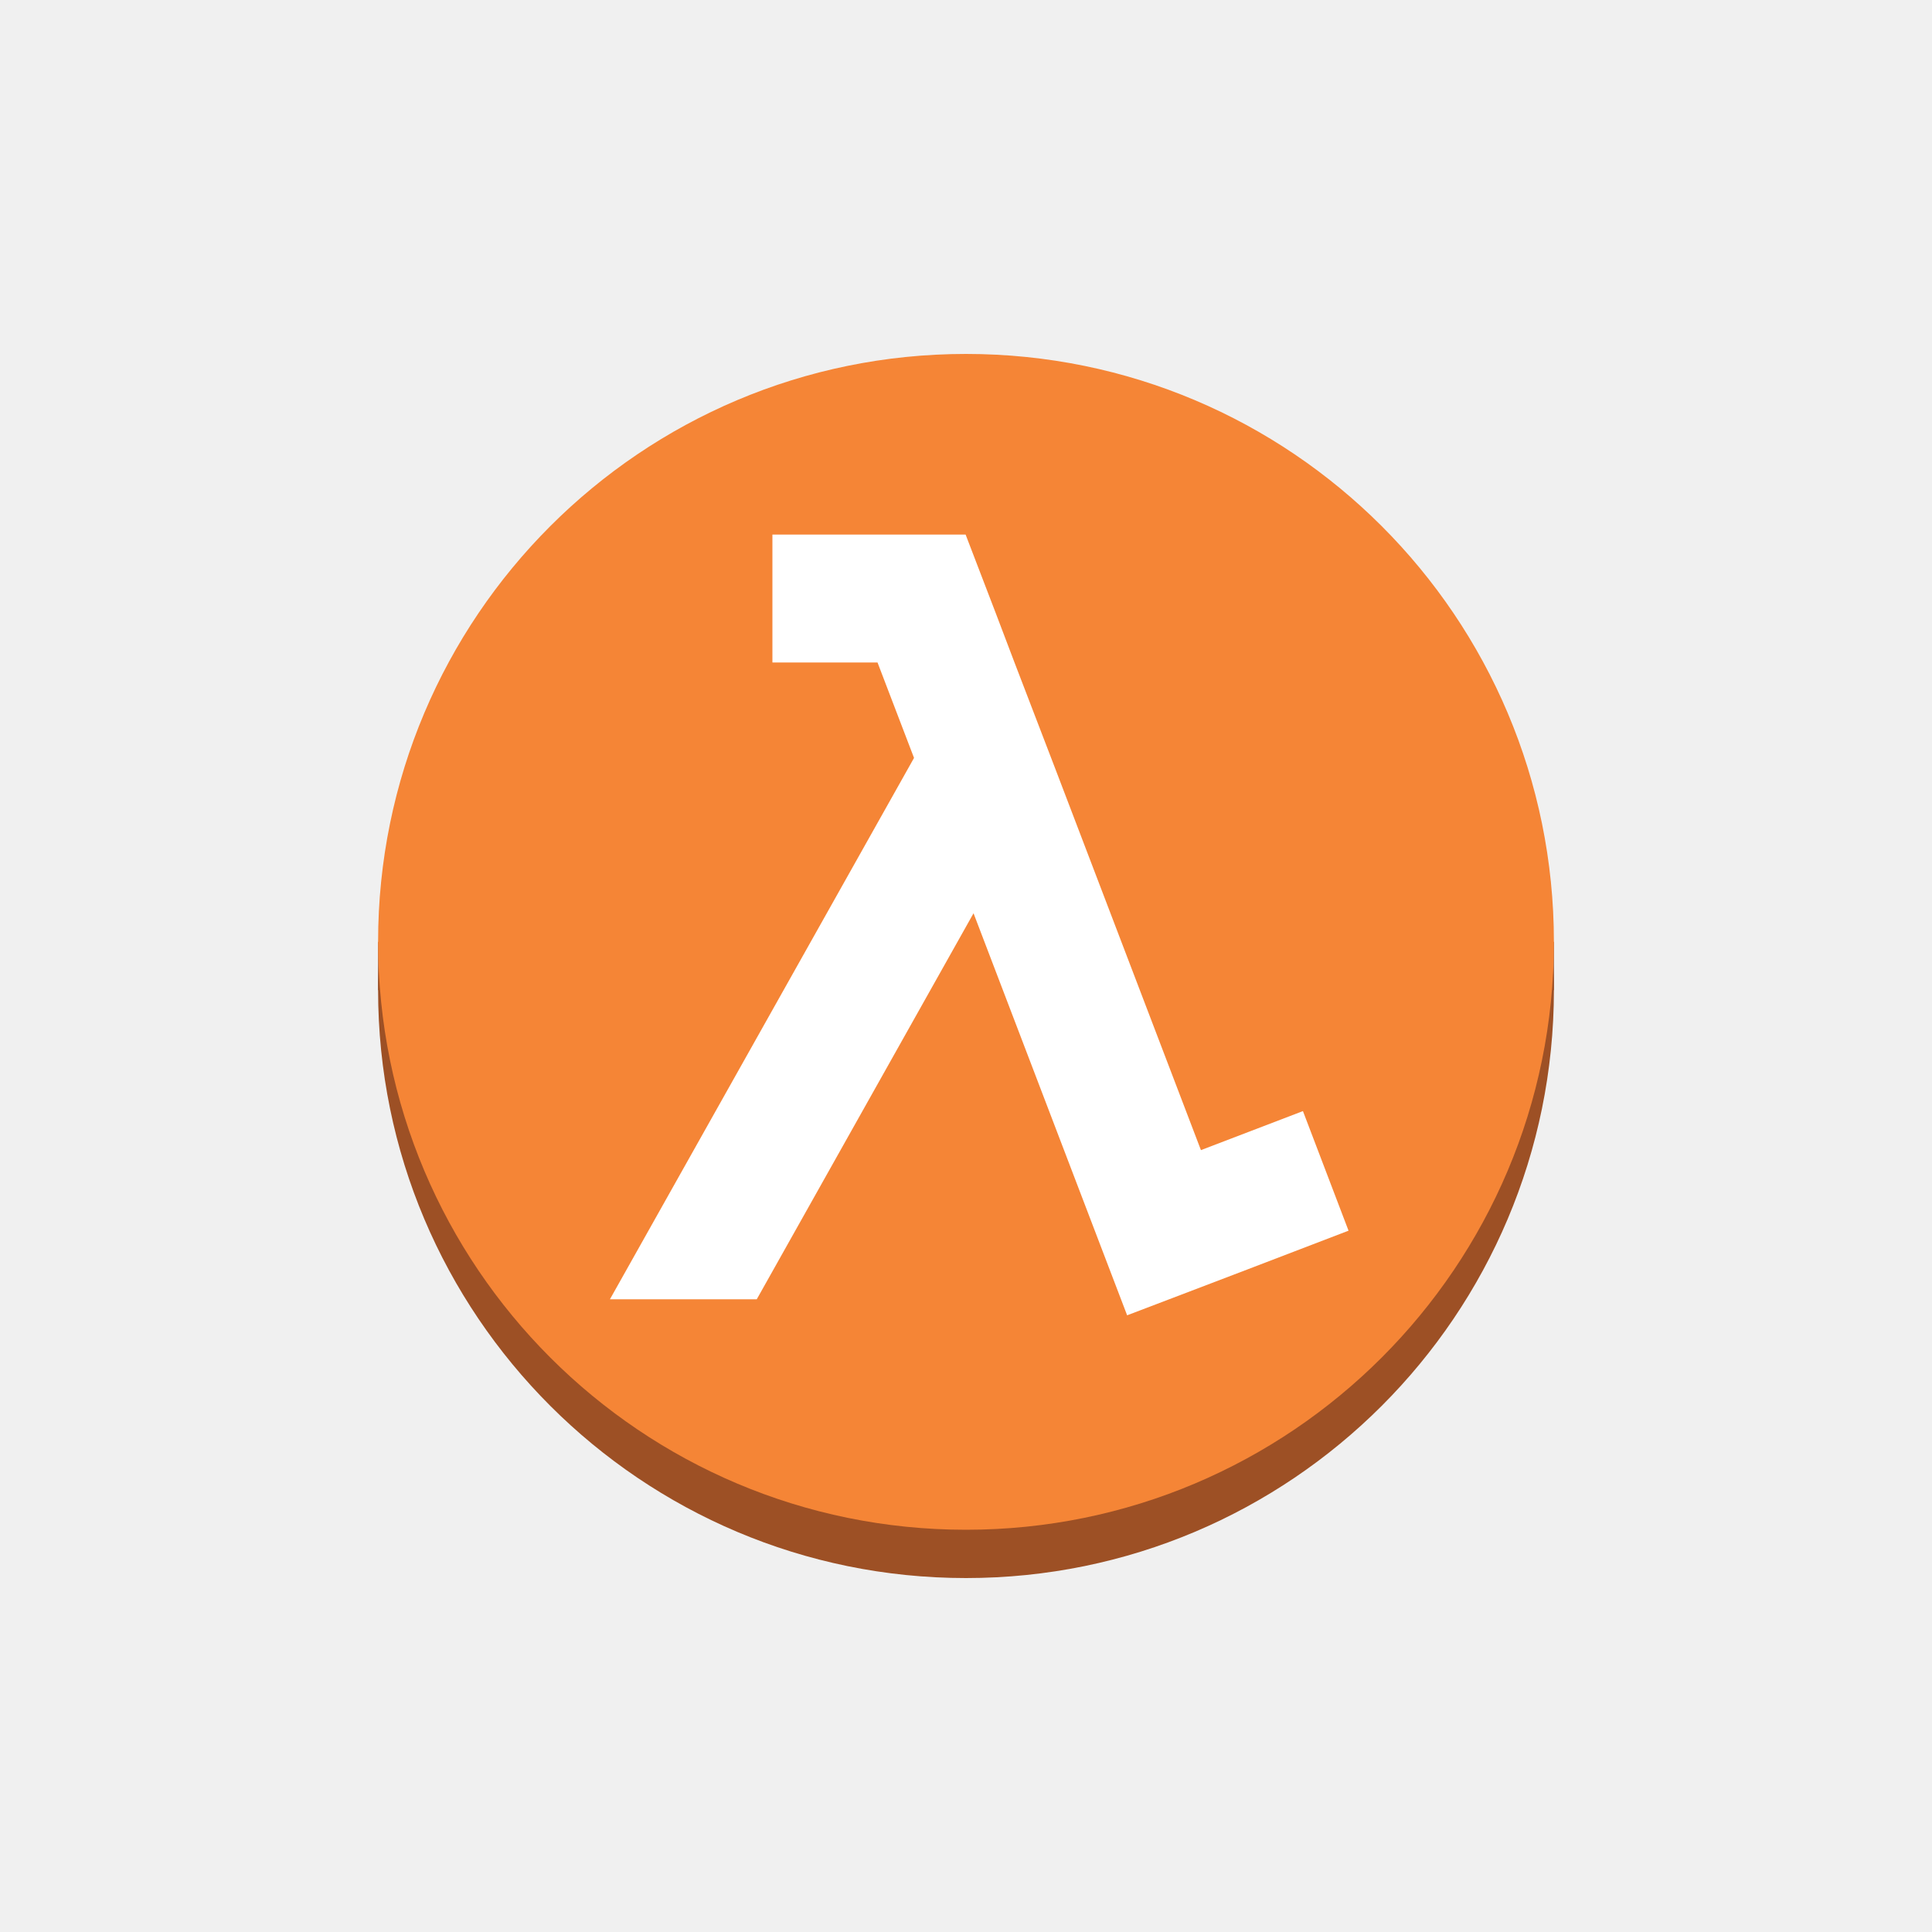
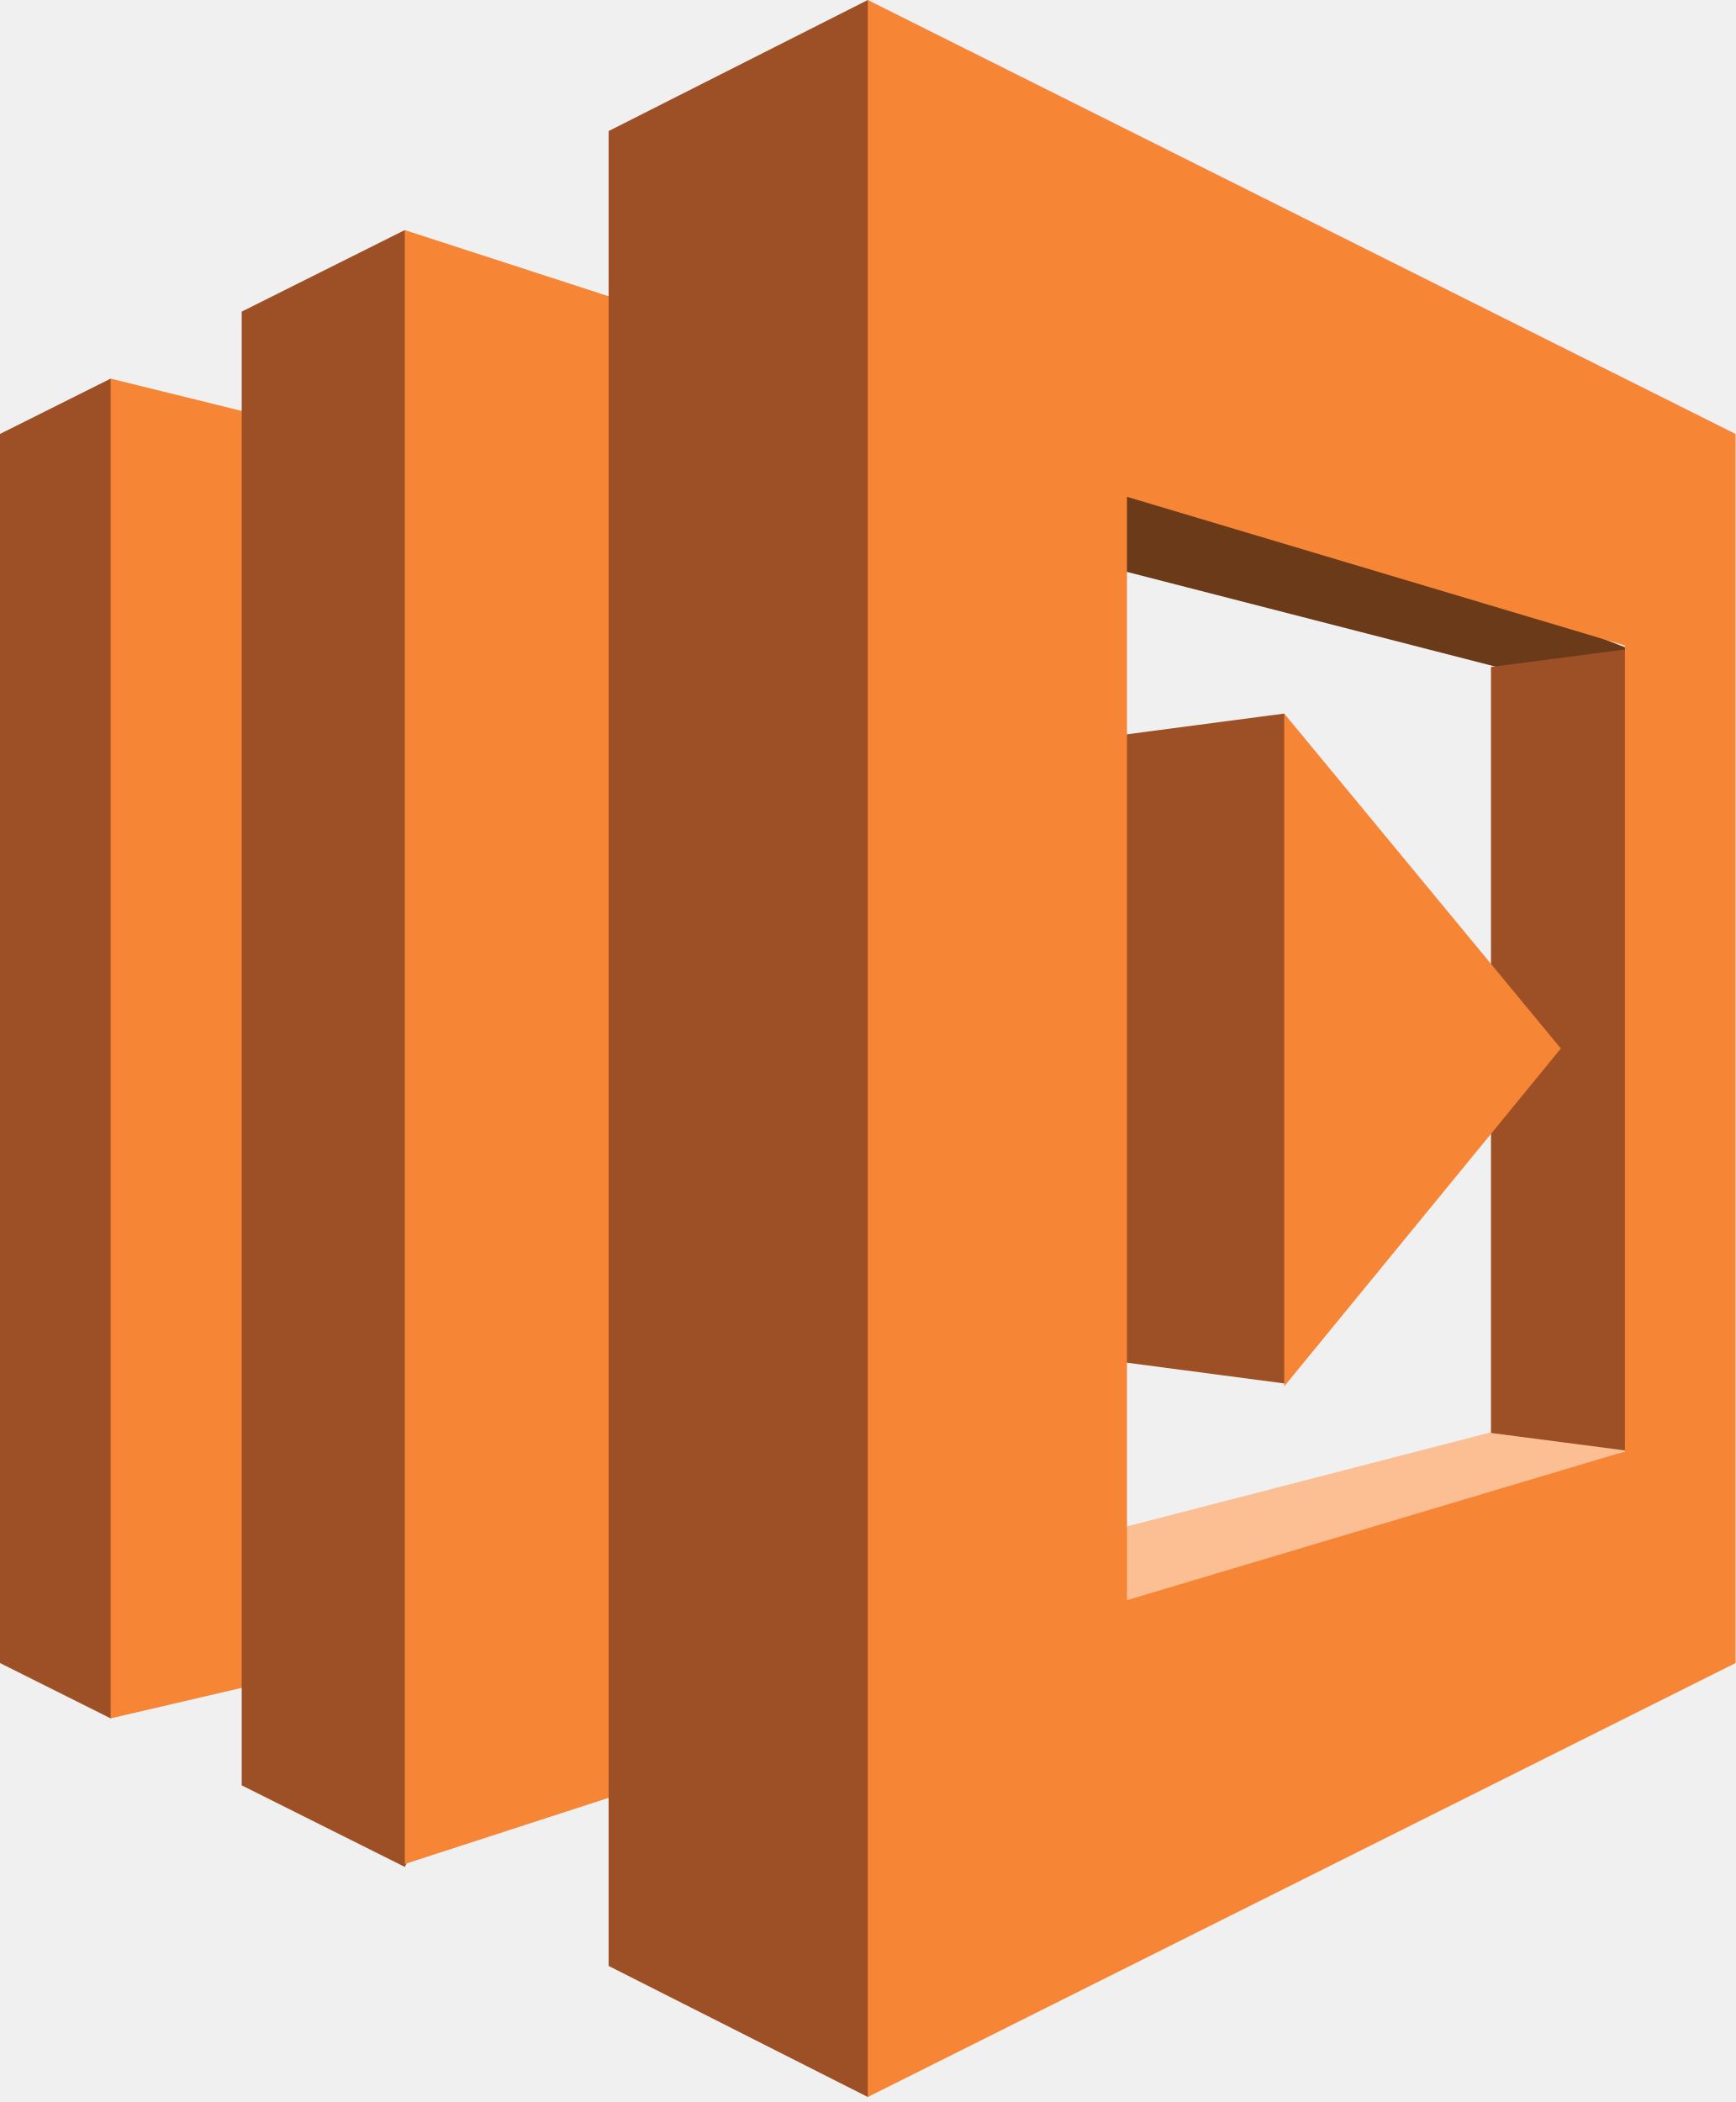
- <svg xmlns="http://www.w3.org/2000/svg" id="Layer_1" data-name="Layer 1" width="100" height="100" viewBox="0 0 100 100">
+ <svg xmlns="http://www.w3.org/2000/svg" width="256px" height="310px" viewBox="0 0 256 310" version="1.1" preserveAspectRatio="xMidYMid">
  <g>
-     <circle cx="50" cy="51.25" r="30.43" fill="#9d5025" />
-     <rect x="19.57" y="48.75" width="60.86" height="2.5" fill="#9d5025" />
-     <circle cx="50" cy="48.75" r="30.43" fill="#f58536" />
-     <polygon points="69.8 63.7 67.44 57.51 62.16 59.53 54.61 39.76 52.51 34.29 51.53 31.71 49.98 27.67 42.89 27.67 39.98 27.67 39.98 34.29 45.42 34.29 47.31 39.23 31.57 67.25 39.17 67.25 50.39 47.27 58.34 68.08 60.23 67.36 64.53 65.72 64.53 65.72 69.8 63.7" fill="#fff" />
+     <path d="M0,245.262 L16.322,253.423 L19,248.668 L19,59.333 L16.322,55.839 L0,64 L0,245.262" fill="#9D5025" />
+     <path d="M47.678,63.57 L16.322,55.839 L16.322,253.423 L47.678,246.121 L47.678,63.57" fill="#F68536" />
+     <path d="M143.893,78.604 L166.228,67.007 L240.537,95.785 L220.779,98.362 L143.893,78.604" fill="#6B3A19" />
+     <path d="M144.752,230.658 L166.658,242.255 L240.966,213.477 L221.208,210.899 L144.752,230.658" fill="#FBBF93" />
+     <path d="M150.336,198.872 L189.423,204.027 L191.667,200 L191.667,110 L189.423,105.235 L150.336,110.389 L150.336,198.872" fill="#9D5025" />
+     <path d="M35.651,45.96 L59.705,33.933 L62.333,39 L62.333,270 L59.705,275.329 L35.651,263.302 L35.651,45.96" fill="#9D5025" />
+     <path d="M108.671,259.007 L59.705,274.899 L59.705,33.933 L108.671,49.826 L108.671,259.007" fill="#F68536" />
+     <path d="M89.772,289.933 L128,309.262 L132,304.667 L132,5.667 L128,0 L89.772,19.329 L89.772,289.933" fill="#9D5025" />
+     <path d="M219.919,98.362 L239.678,95.785 L241.375,98.25 L241.375,211 L239.678,213.906 L219.919,211.329 L219.919,98.362" fill="#9D5025" />
+     <path d="M189.423,105.235 L189.423,204.456 L230.228,154.631 L189.423,105.235" fill="#F68536" />
+     <path d="M239.678,55.839 L128,0 L128,309.262 L256,245.262 L256,64 L239.678,55.839 L239.678,55.839 Z M239.678,214.056 L166.228,235.992 L166.228,73.27 L239.678,95.206 L239.678,214.056 L239.678,214.056 Z" fill="#F68536" />
  </g>
</svg>
